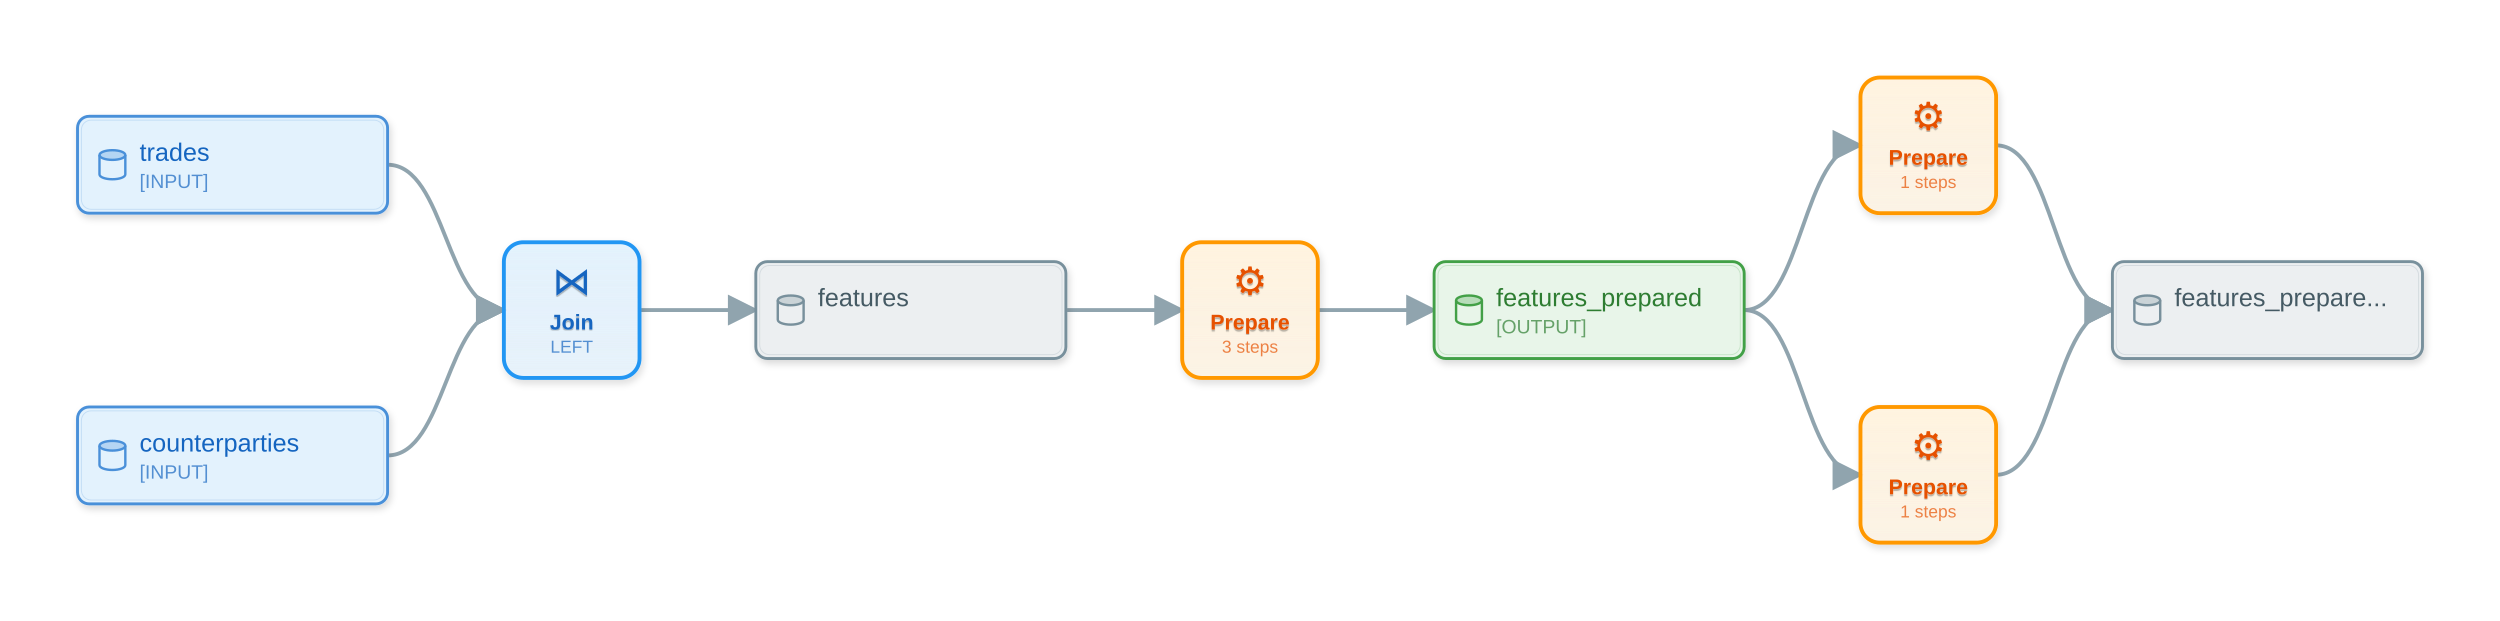
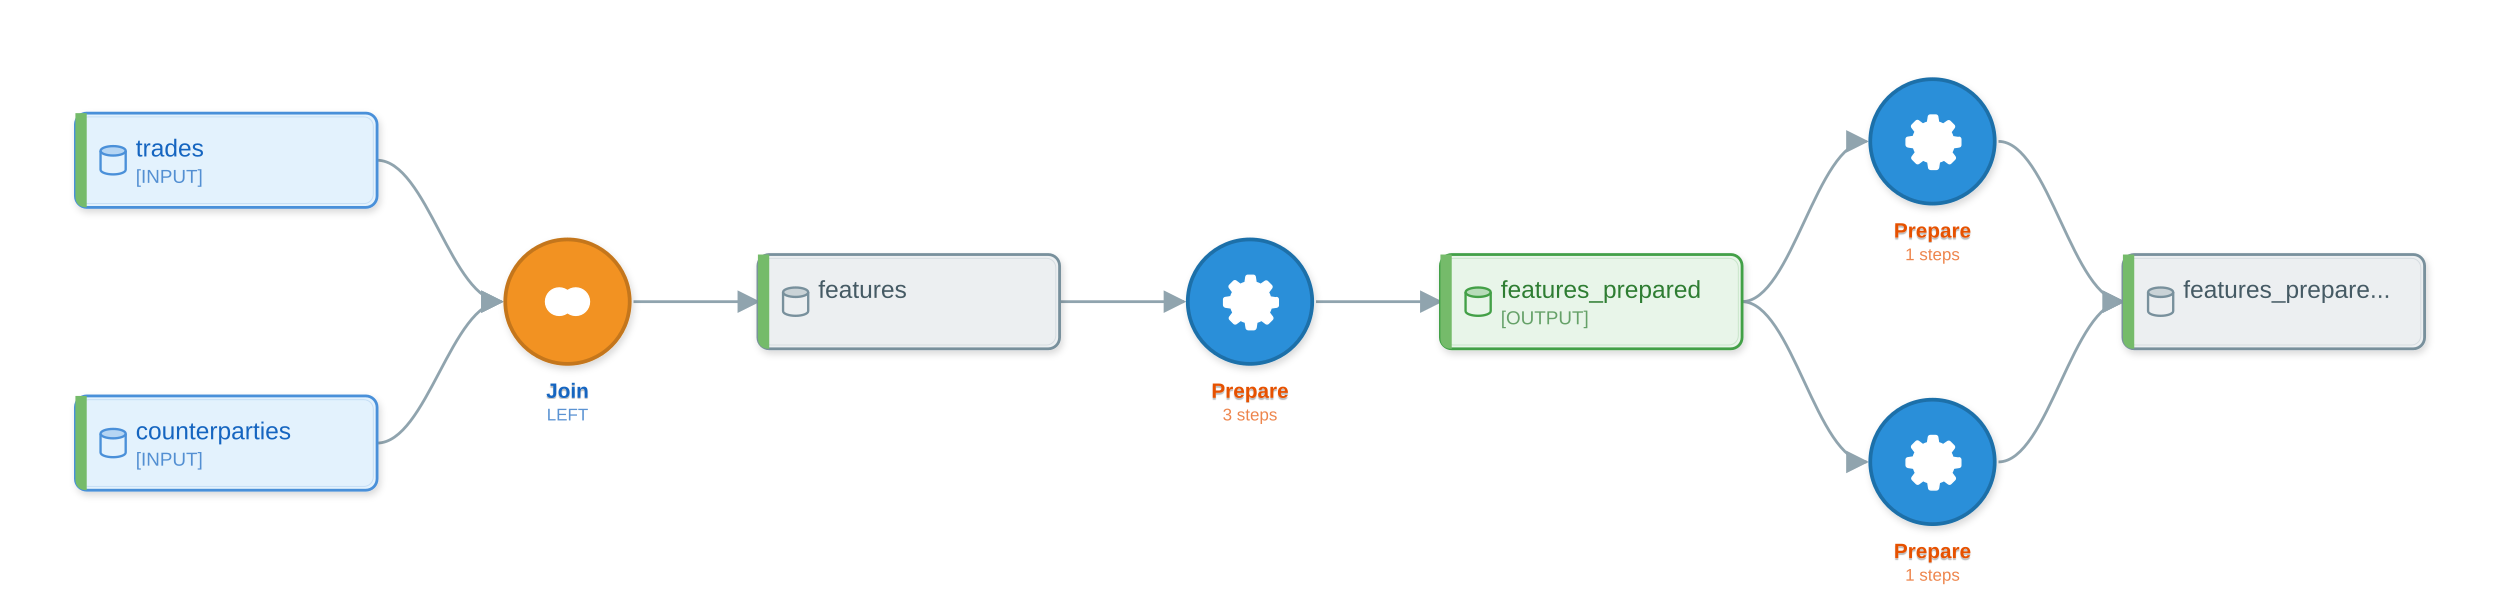
- <svg xmlns="http://www.w3.org/2000/svg" viewBox="0 0 1290 320" width="1290" height="320" style="background-color: #FAFAFA">
+ <svg xmlns="http://www.w3.org/2000/svg" viewBox="0 0 1326 320" width="1326" height="320" style="background-color: #FAFAFA">
  <defs>
    <filter id="shadow" x="-20%" y="-20%" width="140%" height="140%">
      <feDropShadow dx="1" dy="2" stdDeviation="2" flood-opacity="0.15" />
    </filter>
    <filter id="text-shadow" x="-5%" y="-5%" width="110%" height="110%">
      <feDropShadow dx="0" dy="1" stdDeviation="0.5" flood-opacity="0.3" />
    </filter>
    <marker id="arrow" viewBox="0 0 10 10" refX="9" refY="5" markerWidth="8" markerHeight="8" orient="auto-start-reverse">
      <path d="M 0 0 L 10 5 L 0 10 z" fill="#90A4AE" />
    </marker>
    <symbol id="dataset-icon" viewBox="0 0 24 24">
      <ellipse cx="12" cy="6" rx="8" ry="3" fill="currentColor" opacity="0.3" />
      <path d="M4 6v12c0 1.66 3.58 3 8 3s8-1.34 8-3V6" fill="none" stroke="currentColor" stroke-width="1.5" />
      <ellipse cx="12" cy="6" rx="8" ry="3" fill="none" stroke="currentColor" stroke-width="1.5" />
    </symbol>
+     <symbol id="recipe-icon-prepare" viewBox="0 0 24 24">
+       <path d="M12 8a4 4 0 1 0 0 8 4 4 0 0 0 0-8zm9.4 2.6-2-.3a7.5 7.5 0 0 0-.7-1.7l1.2-1.6a.7.7 0 0 0-.1-.9l-1.4-1.4a.7.7 0 0 0-.9-.1L15.9 5.7a7.5 7.5 0 0 0-1.7-.7l-.3-2A.7.7 0 0 0 13.2 2.4h-2A.7.7 0 0 0 10.5 3l-.3 2a7.5 7.5 0 0 0-1.7.7L6.9 4.5a.7.7 0 0 0-.9.1L4.6 6a.7.7 0 0 0-.1.9l1.2 1.6a7.5 7.5 0 0 0-.7 1.7l-2 .3a.7.7 0 0 0-.6.7v2c0 .4.3.7.7.8l2 .3c.2.6.4 1.1.7 1.7l-1.2 1.6a.7.7 0 0 0 .1.9l1.4 1.4a.7.7 0 0 0 .9.1l1.6-1.2c.5.3 1.1.5 1.7.7l.3 2c0 .4.4.7.8.7h2c.4 0 .7-.3.8-.7l.3-2c.6-.2 1.2-.4 1.7-.7l1.6 1.2a.7.7 0 0 0 .9-.1l1.4-1.4a.7.7 0 0 0 .1-.9l-1.2-1.6c.3-.5.5-1.1.7-1.7l2-.3a.7.7 0 0 0 .6-.8v-2a.7.7 0 0 0-.6-.7z" fill="currentColor" stroke="currentColor" stroke-width="0.5" stroke-linejoin="round" stroke-linecap="round" />
+     </symbol>
+     <symbol id="recipe-icon-join" viewBox="0 0 24 24">
+       <path d="M9 7a5 5 0 1 0 0 10A5 5 0 0 0 9 7zm6 0a5 5 0 1 0 0 10A5 5 0 0 0 15 7zM12 8.5a5 5 0 0 1 0 7 5 5 0 0 1 0-7z" fill="currentColor" stroke="currentColor" stroke-width="0.5" stroke-linejoin="round" stroke-linecap="round" />
+     </symbol>
+     <symbol id="recipe-icon-fuzzyjoin" viewBox="0 0 24 24">
+       <path d="M9 7a5 5 0 1 0 0 10A5 5 0 0 0 9 7zm6 0a5 5 0 1 0 0 10A5 5 0 0 0 15 7zM3 21q1.5-1 3 0t3 0 3 0 3 0 3 0" fill="currentColor" stroke="currentColor" stroke-width="0.5" stroke-linejoin="round" stroke-linecap="round" />
+     </symbol>
+     <symbol id="recipe-icon-fuzzy_join" viewBox="0 0 24 24">
+       <path d="M9 7a5 5 0 1 0 0 10A5 5 0 0 0 9 7zm6 0a5 5 0 1 0 0 10A5 5 0 0 0 15 7zM3 21q1.5-1 3 0t3 0 3 0 3 0 3 0" fill="currentColor" stroke="currentColor" stroke-width="0.5" stroke-linejoin="round" stroke-linecap="round" />
+     </symbol>
+     <symbol id="recipe-icon-geojoin" viewBox="0 0 24 24">
+       <path d="M12 2a7 7 0 0 0-7 7c0 5.2 7 13 7 13s7-7.8 7-13a7 7 0 0 0-7-7zM12 11.5a2.5 2.5 0 1 1 0-5 2.5 2.5 0 0 1 0 5z" fill="currentColor" stroke="currentColor" stroke-width="0.5" stroke-linejoin="round" stroke-linecap="round" />
+     </symbol>
+     <symbol id="recipe-icon-geo_join" viewBox="0 0 24 24">
+       <path d="M12 2a7 7 0 0 0-7 7c0 5.2 7 13 7 13s7-7.8 7-13a7 7 0 0 0-7-7zM12 11.5a2.5 2.5 0 1 1 0-5 2.5 2.5 0 0 1 0 5z" fill="currentColor" stroke="currentColor" stroke-width="0.5" stroke-linejoin="round" stroke-linecap="round" />
+     </symbol>
+     <symbol id="recipe-icon-grouping" viewBox="0 0 24 24">
+       <path d="M5 4h14v3l-7 5 7 5v3H5l5-8z" fill="currentColor" stroke="currentColor" stroke-width="0.5" stroke-linejoin="round" stroke-linecap="round" />
+     </symbol>
+     <symbol id="recipe-icon-window" viewBox="0 0 24 24">
+       <path d="M4 4h16v16H4zM4 9h16M9 9v11" fill="currentColor" stroke="currentColor" stroke-width="0.5" stroke-linejoin="round" stroke-linecap="round" />
+     </symbol>
+     <symbol id="recipe-icon-sort" viewBox="0 0 24 24">
+       <path d="M7 4l-4 5h3v6h2V9h3zM17 20l4-5h-3V9h-2v6h-3z" fill="currentColor" stroke="currentColor" stroke-width="0.5" stroke-linejoin="round" stroke-linecap="round" />
+     </symbol>
+     <symbol id="recipe-icon-distinct" viewBox="0 0 24 24">
+       <path d="M12 2l2.6 6.3 6.8.5-5.2 4.5 1.6 6.7L12 16.6 6.2 20l1.6-6.7L2.6 8.8l6.8-.5z" fill="currentColor" stroke="currentColor" stroke-width="0.5" stroke-linejoin="round" stroke-linecap="round" />
+     </symbol>
+     <symbol id="recipe-icon-top_n" viewBox="0 0 24 24">
+       <path d="M4 20h4v-7H4zm6 0h4V6h-4zm6 0h4v-10h-4z" fill="currentColor" stroke="currentColor" stroke-width="0.5" stroke-linejoin="round" stroke-linecap="round" />
+     </symbol>
+     <symbol id="recipe-icon-topn" viewBox="0 0 24 24">
+       <path d="M4 20h4v-7H4zm6 0h4V6h-4zm6 0h4v-10h-4z" fill="currentColor" stroke="currentColor" stroke-width="0.5" stroke-linejoin="round" stroke-linecap="round" />
+     </symbol>
+     <symbol id="recipe-icon-sample" viewBox="0 0 24 24">
+       <path d="M19 5L5 19M7 5a2 2 0 1 0 0 4 2 2 0 0 0 0-4zm10 10a2 2 0 1 0 0 4 2 2 0 0 0 0-4z" fill="currentColor" stroke="currentColor" stroke-width="0.5" stroke-linejoin="round" stroke-linecap="round" />
+     </symbol>
+     <symbol id="recipe-icon-sampling" viewBox="0 0 24 24">
+       <path d="M19 5L5 19M7 5a2 2 0 1 0 0 4 2 2 0 0 0 0-4zm10 10a2 2 0 1 0 0 4 2 2 0 0 0 0-4z" fill="currentColor" stroke="currentColor" stroke-width="0.5" stroke-linejoin="round" stroke-linecap="round" />
+     </symbol>
+     <symbol id="recipe-icon-stack" viewBox="0 0 24 24">
+       <path d="M12 3l9 4-9 4-9-4zM3 12l9 4 9-4M3 17l9 4 9-4" fill="currentColor" stroke="currentColor" stroke-width="0.5" stroke-linejoin="round" stroke-linecap="round" />
+     </symbol>
+     <symbol id="recipe-icon-split" viewBox="0 0 24 24">
+       <path d="M4 12h6m0 0l-3-3m3 3l-3 3M14 12h6M14 6h6m-6 12h6M14 6l-2 6 2 6" fill="currentColor" stroke="currentColor" stroke-width="0.5" stroke-linejoin="round" stroke-linecap="round" />
+     </symbol>
+     <symbol id="recipe-icon-pivot" viewBox="0 0 24 24">
+       <path d="M12 4v6m0 0L7.5 6m4.5 4l4.5-4M12 14v6m0 0l-4.5-4m4.5 4l4.5-4" fill="currentColor" stroke="currentColor" stroke-width="0.5" stroke-linejoin="round" stroke-linecap="round" />
+     </symbol>
+     <symbol id="recipe-icon-sync" viewBox="0 0 24 24">
+       <path d="M4 12a8 8 0 0 1 14-5l2-1v6h-6l2-2A6 6 0 0 0 6 12zm16 0a8 8 0 0 1-14 5l-2 1v-6h6l-2 2a6 6 0 0 0 10-2z" fill="currentColor" stroke="currentColor" stroke-width="0.5" stroke-linejoin="round" stroke-linecap="round" />
+     </symbol>
+     <symbol id="recipe-icon-python" viewBox="0 0 24 24">
+       <path d="M12 2c-3 0-5 1.5-5 4v3h5v1H5c-2.5 0-3 2-3 4s.5 4 3 4h2v-3c0-2 1-3 3-3h4c2 0 3-1 3-3V6c0-2.5-2-4-5-4zM9 5a1 1 0 1 1 0 2 1 1 0 0 1 0-2zM12 22c3 0 5-1.5 5-4v-3h-5v-1h7c2.5 0 3-2 3-4s-.5-4-3-4h-2v3c0 2-1 3-3 3h-4c-2 0-3 1-3 3v3c0 2.5 2 4 5 4zM15 19a1 1 0 1 1 0-2 1 1 0 0 1 0 2z" fill="currentColor" stroke="currentColor" stroke-width="0.5" stroke-linejoin="round" stroke-linecap="round" />
+     </symbol>
+     <symbol id="recipe-icon-r" viewBox="0 0 24 24">
+       <path d="M12 2a10 10 0 1 0 0 20 10 10 0 0 0 0-20zM8.5 6.5h4.5c2.2 0 4 1.5 4 3.5s-1.8 3.5-4 3.5l4 4H14l-3.7-4H10v4H8.5zM10 8v4h2.7c1.3 0 2.3-.9 2.3-2s-1-2-2.3-2z" fill="currentColor" stroke="currentColor" stroke-width="0.5" stroke-linejoin="round" stroke-linecap="round" />
+     </symbol>
+     <symbol id="recipe-icon-sql" viewBox="0 0 24 24">
+       <path d="M12 3c4.4 0 8 1.3 8 3v12c0 1.7-3.6 3-8 3s-8-1.3-8-3V6c0-1.7 3.6-3 8-3zM4 6c0 1.7 3.6 3 8 3s8-1.3 8-3M4 12c0 1.7 3.6 3 8 3s8-1.3 8-3" fill="currentColor" stroke="currentColor" stroke-width="0.5" stroke-linejoin="round" stroke-linecap="round" />
+     </symbol>
+     <symbol id="recipe-icon-sql_script" viewBox="0 0 24 24">
+       <path d="M12 3c4.4 0 8 1.3 8 3v12c0 1.7-3.6 3-8 3s-8-1.3-8-3V6c0-1.7 3.6-3 8-3zM4 6c0 1.7 3.6 3 8 3s8-1.3 8-3M4 12c0 1.7 3.6 3 8 3s8-1.3 8-3" fill="currentColor" stroke="currentColor" stroke-width="0.5" stroke-linejoin="round" stroke-linecap="round" />
+     </symbol>
+     <symbol id="recipe-icon-hive" viewBox="0 0 24 24">
+       <path d="M12 2l8 5v10l-8 5-8-5V7zM12 7l-4 2.5v5L12 17l4-2.5v-5z" fill="currentColor" stroke="currentColor" stroke-width="0.5" stroke-linejoin="round" stroke-linecap="round" />
+     </symbol>
+     <symbol id="recipe-icon-impala" viewBox="0 0 24 24">
+       <path d="M12 2l9 10-9 10L3 12z" fill="currentColor" stroke="currentColor" stroke-width="0.5" stroke-linejoin="round" stroke-linecap="round" />
+     </symbol>
+     <symbol id="recipe-icon-pyspark" viewBox="0 0 24 24">
+       <path d="M14 2L4 14h7l-2 8 11-14h-7z" fill="currentColor" stroke="currentColor" stroke-width="0.5" stroke-linejoin="round" stroke-linecap="round" />
+     </symbol>
+     <symbol id="recipe-icon-sparksql" viewBox="0 0 24 24">
+       <path d="M14 2L4 14h7l-2 8 11-14h-7z" fill="currentColor" stroke="currentColor" stroke-width="0.5" stroke-linejoin="round" stroke-linecap="round" />
+     </symbol>
+     <symbol id="recipe-icon-spark_sql_query" viewBox="0 0 24 24">
+       <path d="M14 2L4 14h7l-2 8 11-14h-7z" fill="currentColor" stroke="currentColor" stroke-width="0.5" stroke-linejoin="round" stroke-linecap="round" />
+     </symbol>
+     <symbol id="recipe-icon-spark_scala" viewBox="0 0 24 24">
+       <path d="M14 2L4 14h7l-2 8 11-14h-7z" fill="currentColor" stroke="currentColor" stroke-width="0.5" stroke-linejoin="round" stroke-linecap="round" />
+     </symbol>
+     <symbol id="recipe-icon-sparkr" viewBox="0 0 24 24">
+       <path d="M14 2L4 14h7l-2 8 11-14h-7z" fill="currentColor" stroke="currentColor" stroke-width="0.5" stroke-linejoin="round" stroke-linecap="round" />
+     </symbol>
+     <symbol id="recipe-icon-shell" viewBox="0 0 24 24">
+       <path d="M3 4h18v16H3zM6 9l3 3-3 3M11 16h6" fill="currentColor" stroke="currentColor" stroke-width="0.5" stroke-linejoin="round" stroke-linecap="round" />
+     </symbol>
+     <symbol id="recipe-icon-generate_statistics" viewBox="0 0 24 24">
+       <path d="M4 20h16M6 18V8m4 10v-7m4 7V4m4 14v-9" fill="currentColor" stroke="currentColor" stroke-width="0.5" stroke-linejoin="round" stroke-linecap="round" />
+     </symbol>
+     <symbol id="recipe-icon-generate_features" viewBox="0 0 24 24">
+       <path d="M12 3l1.6 5.4L19 10l-5.4 1.6L12 17l-1.6-5.4L5 10l5.4-1.6zM19 16l.7 2.3L22 19l-2.3.7L19 22l-.7-2.3L16 19l2.3-.7z" fill="currentColor" stroke="currentColor" stroke-width="0.5" stroke-linejoin="round" stroke-linecap="round" />
+     </symbol>
+     <symbol id="recipe-icon-prediction_scoring" viewBox="0 0 24 24">
+       <path d="M12 2a10 10 0 1 0 0 20 10 10 0 0 0 0-20zm0 4a6 6 0 1 1 0 12 6 6 0 0 1 0-12zm0 4a2 2 0 1 1 0 4 2 2 0 0 1 0-4z" fill="currentColor" stroke="currentColor" stroke-width="0.5" stroke-linejoin="round" stroke-linecap="round" />
+     </symbol>
+     <symbol id="recipe-icon-clustering_scoring" viewBox="0 0 24 24">
+       <path d="M7 5a2.5 2.5 0 1 0 0 5 2.5 2.5 0 0 0 0-5zM17 5a2.5 2.5 0 1 0 0 5 2.5 2.5 0 0 0 0-5zM12 14a2.5 2.5 0 1 0 0 5 2.5 2.5 0 0 0 0-5z" fill="currentColor" stroke="currentColor" stroke-width="0.5" stroke-linejoin="round" stroke-linecap="round" />
+     </symbol>
+     <symbol id="recipe-icon-evaluation" viewBox="0 0 24 24">
+       <path d="M5 12l4 4 10-10" fill="currentColor" stroke="currentColor" stroke-width="0.5" stroke-linejoin="round" stroke-linecap="round" />
+     </symbol>
+     <symbol id="recipe-icon-standalone_evaluation" viewBox="0 0 24 24">
+       <path d="M5 12l4 4 10-10" fill="currentColor" stroke="currentColor" stroke-width="0.5" stroke-linejoin="round" stroke-linecap="round" />
+     </symbol>
+     <symbol id="recipe-icon-download" viewBox="0 0 24 24">
+       <path d="M12 3v10m0 0l-4-4m4 4l4-4M5 18h14" fill="currentColor" stroke="currentColor" stroke-width="0.5" stroke-linejoin="round" stroke-linecap="round" />
+     </symbol>
+     <symbol id="recipe-icon-push_to_editable" viewBox="0 0 24 24">
+       <path d="M3 17l11-11 4 4-11 11H3zM14 4l4 4" fill="currentColor" stroke="currentColor" stroke-width="0.5" stroke-linejoin="round" stroke-linecap="round" />
+     </symbol>
+     <symbol id="recipe-icon-dynamic_repeat" viewBox="0 0 24 24">
+       <path d="M4 12a8 8 0 0 1 14-5l2-1v6h-6l2-2A6 6 0 0 0 6 12zm16 0a8 8 0 0 1-14 5l-2 1v-6h6l-2 2a6 6 0 0 0 10-2z" fill="currentColor" stroke="currentColor" stroke-width="0.5" stroke-linejoin="round" stroke-linecap="round" />
+     </symbol>
+     <symbol id="recipe-icon-extract_failed_rows" viewBox="0 0 24 24">
+       <path d="M12 3l11 18H1zM12 9v6m0 2v.01" fill="currentColor" stroke="currentColor" stroke-width="0.5" stroke-linejoin="round" stroke-linecap="round" />
+     </symbol>
+     <symbol id="recipe-icon-upsert" viewBox="0 0 24 24">
+       <path d="M3 8h12l-3-3m3 3l-3 3M21 16H9l3-3m-3 3l3 3" fill="currentColor" stroke="currentColor" stroke-width="0.5" stroke-linejoin="round" stroke-linecap="round" />
+     </symbol>
+     <symbol id="recipe-icon-list_folder_contents" viewBox="0 0 24 24">
+       <path d="M3 7v12h18V9H13l-2-2H3zm0-2h6l2 2h12V5H3z" fill="currentColor" stroke="currentColor" stroke-width="0.5" stroke-linejoin="round" stroke-linecap="round" />
+     </symbol>
+     <symbol id="recipe-icon-list_access" viewBox="0 0 24 24">
+       <path d="M3 7v12h18V9H13l-2-2H3zm0-2h6l2 2h12V5H3z" fill="currentColor" stroke="currentColor" stroke-width="0.5" stroke-linejoin="round" stroke-linecap="round" />
+     </symbol>
+     <symbol id="recipe-icon-ai_assistant_generate" viewBox="0 0 24 24">
+       <path d="M12 3l1.6 5.4L19 10l-5.4 1.6L12 17l-1.6-5.4L5 10l5.4-1.6z" fill="currentColor" stroke="currentColor" stroke-width="0.5" stroke-linejoin="round" stroke-linecap="round" />
+     </symbol>
+     <symbol id="recipe-icon-filter" viewBox="0 0 24 24">
+       <path d="M3 5h18l-7 8v6l-4-2v-4z" fill="currentColor" stroke="currentColor" stroke-width="0.5" stroke-linejoin="round" stroke-linecap="round" />
+     </symbol>
+     <symbol id="recipe-icon-default" viewBox="0 0 24 24">
+       <path d="M12 2a10 10 0 1 0 0 20 10 10 0 0 0 0-20z" fill="currentColor" stroke="currentColor" stroke-width="0.5" stroke-linejoin="round" stroke-linecap="round" />
+     </symbol>
    <linearGradient id="grad-prepare" x1="0" y1="0" x2="0" y2="1">
      <stop offset="0%" stop-color="#FFF3E0" stop-opacity="1" />
      <stop offset="100%" stop-color="#FFF3E0" stop-opacity="0.7" />
    </linearGradient>
    <linearGradient id="grad-join" x1="0" y1="0" x2="0" y2="1">
      <stop offset="0%" stop-color="#E3F2FD" stop-opacity="1" />
      <stop offset="100%" stop-color="#E3F2FD" stop-opacity="0.7" />
    </linearGradient>
    <linearGradient id="grad-stack" x1="0" y1="0" x2="0" y2="1">
      <stop offset="0%" stop-color="#F3E5F5" stop-opacity="1" />
      <stop offset="100%" stop-color="#F3E5F5" stop-opacity="0.7" />
    </linearGradient>
    <linearGradient id="grad-grouping" x1="0" y1="0" x2="0" y2="1">
      <stop offset="0%" stop-color="#E8F5E9" stop-opacity="1" />
      <stop offset="100%" stop-color="#E8F5E9" stop-opacity="0.7" />
    </linearGradient>
    <linearGradient id="grad-window" x1="0" y1="0" x2="0" y2="1">
      <stop offset="0%" stop-color="#E0F7FA" stop-opacity="1" />
      <stop offset="100%" stop-color="#E0F7FA" stop-opacity="0.7" />
    </linearGradient>
    <linearGradient id="grad-split" x1="0" y1="0" x2="0" y2="1">
      <stop offset="0%" stop-color="#FCE4EC" stop-opacity="1" />
      <stop offset="100%" stop-color="#FCE4EC" stop-opacity="0.7" />
    </linearGradient>
    <linearGradient id="grad-sort" x1="0" y1="0" x2="0" y2="1">
      <stop offset="0%" stop-color="#FFFDE7" stop-opacity="1" />
      <stop offset="100%" stop-color="#FFFDE7" stop-opacity="0.7" />
    </linearGradient>
    <linearGradient id="grad-distinct" x1="0" y1="0" x2="0" y2="1">
      <stop offset="0%" stop-color="#EFEBE9" stop-opacity="1" />
      <stop offset="100%" stop-color="#EFEBE9" stop-opacity="0.7" />
    </linearGradient>
    <linearGradient id="grad-filter" x1="0" y1="0" x2="0" y2="1">
      <stop offset="0%" stop-color="#FBE9E7" stop-opacity="1" />
      <stop offset="100%" stop-color="#FBE9E7" stop-opacity="0.7" />
    </linearGradient>
    <linearGradient id="grad-python" x1="0" y1="0" x2="0" y2="1">
      <stop offset="0%" stop-color="#E8EAF6" stop-opacity="1" />
      <stop offset="100%" stop-color="#E8EAF6" stop-opacity="0.7" />
    </linearGradient>
    <linearGradient id="grad-sync" x1="0" y1="0" x2="0" y2="1">
      <stop offset="0%" stop-color="#ECEFF1" stop-opacity="1" />
      <stop offset="100%" stop-color="#ECEFF1" stop-opacity="0.7" />
    </linearGradient>
    <linearGradient id="grad-sample" x1="0" y1="0" x2="0" y2="1">
      <stop offset="0%" stop-color="#F1F8E9" stop-opacity="1" />
      <stop offset="100%" stop-color="#F1F8E9" stop-opacity="0.7" />
    </linearGradient>
    <linearGradient id="grad-pivot" x1="0" y1="0" x2="0" y2="1">
      <stop offset="0%" stop-color="#E1F5FE" stop-opacity="1" />
      <stop offset="100%" stop-color="#E1F5FE" stop-opacity="0.7" />
    </linearGradient>
    <linearGradient id="grad-top_n" x1="0" y1="0" x2="0" y2="1">
      <stop offset="0%" stop-color="#FFF8E1" stop-opacity="1" />
      <stop offset="100%" stop-color="#FFF8E1" stop-opacity="0.7" />
    </linearGradient>
    <linearGradient id="grad-default" x1="0" y1="0" x2="0" y2="1">
      <stop offset="0%" stop-color="#F5F5F5" stop-opacity="1" />
      <stop offset="100%" stop-color="#F5F5F5" stop-opacity="0.7" />
    </linearGradient>
  </defs>
-   <path d="M 200.0 85.0 C 230.0 85.0, 230.0 160.0, 260.0 160.0" fill="none" stroke="#90A4AE" stroke-width="2" marker-end="url(#arrow)" />
-   <path d="M 200.0 235.0 C 230.0 235.0, 230.0 160.0, 260.0 160.0" fill="none" stroke="#90A4AE" stroke-width="2" marker-end="url(#arrow)" />
-   <path d="M 330.0 160.0 C 360.0 160.0, 360.0 160.0, 390.0 160.0" fill="none" stroke="#90A4AE" stroke-width="2" marker-end="url(#arrow)" />
-   <path d="M 550.0 160.0 C 580.0 160.0, 580.0 160.0, 610.0 160.0" fill="none" stroke="#90A4AE" stroke-width="2" marker-end="url(#arrow)" />
-   <path d="M 680.0 160.0 C 710.0 160.0, 710.0 160.0, 740.0 160.0" fill="none" stroke="#90A4AE" stroke-width="2" marker-end="url(#arrow)" />
-   <path d="M 900.0 160.0 C 930.0 160.0, 930.0 245.0, 960.0 245.0" fill="none" stroke="#90A4AE" stroke-width="2" marker-end="url(#arrow)" />
-   <path d="M 1030.0 245.0 C 1060.0 245.0, 1060.0 160.0, 1090.0 160.0" fill="none" stroke="#90A4AE" stroke-width="2" marker-end="url(#arrow)" />
-   <path d="M 900.0 160.0 C 930.0 160.0, 930.0 75.0, 960.0 75.0" fill="none" stroke="#90A4AE" stroke-width="2" marker-end="url(#arrow)" />
-   <path d="M 1030.0 75.0 C 1060.0 75.0, 1060.0 160.0, 1090.0 160.0" fill="none" stroke="#90A4AE" stroke-width="2" marker-end="url(#arrow)" />
+   <path d="M 200.0 85.0 C 226.4 85.0, 239.6 160.0, 266.0 160.0" fill="none" stroke="#90A4AE" stroke-width="1.5" marker-end="url(#arrow)" />
+   <path d="M 200.0 235.0 C 226.4 235.0, 239.6 160.0, 266.0 160.0" fill="none" stroke="#90A4AE" stroke-width="1.5" marker-end="url(#arrow)" />
+   <path d="M 336.0 160.0 C 362.4 160.0, 375.6 160.0, 402.0 160.0" fill="none" stroke="#90A4AE" stroke-width="1.5" marker-end="url(#arrow)" />
+   <path d="M 562.0 160.0 C 588.4 160.0, 601.6 160.0, 628.0 160.0" fill="none" stroke="#90A4AE" stroke-width="1.5" marker-end="url(#arrow)" />
+   <path d="M 698.0 160.0 C 724.4 160.0, 737.6 160.0, 764.0 160.0" fill="none" stroke="#90A4AE" stroke-width="1.5" marker-end="url(#arrow)" />
+   <path d="M 924.0 160.0 C 950.4 160.0, 963.6 245.0, 990.0 245.0" fill="none" stroke="#90A4AE" stroke-width="1.5" marker-end="url(#arrow)" />
+   <path d="M 1060.0 245.0 C 1086.4 245.0, 1099.6 160.0, 1126.0 160.0" fill="none" stroke="#90A4AE" stroke-width="1.5" marker-end="url(#arrow)" />
+   <path d="M 924.0 160.0 C 950.4 160.0, 963.6 75.0, 990.0 75.0" fill="none" stroke="#90A4AE" stroke-width="1.5" marker-end="url(#arrow)" />
+   <path d="M 1060.0 75.0 C 1086.4 75.0, 1099.6 160.0, 1126.0 160.0" fill="none" stroke="#90A4AE" stroke-width="1.5" marker-end="url(#arrow)" />
  <g class="dataset input" transform="translate(40.0, 60.0)">
    <rect width="160" height="50" rx="6" ry="6" fill="#E3F2FD" stroke="#4A90D9" stroke-width="1.5" filter="url(#shadow)" />
    <rect x="2" y="2" width="156" height="46" rx="5" ry="5" fill="none" stroke="#4A90D9" stroke-width="0.5" stroke-opacity="0.2" />
-     <use href="#dataset-icon" x="8" y="15.0" width="20" height="20" style="color: #4A90D9" />
+     <path d="M6 0 L 0 0 Q 0 0 0 6 L 0 44 Q 0 50 6 50 L 6 50 Z" fill="#75bb6a" />
+     <use href="#dataset-icon" x="10" y="15.0" width="20" height="20" style="color: #4A90D9" />
    <text x="32" y="23.0" font-family="Arial, Helvetica, sans-serif" font-size="13" font-weight="500" fill="#1565C0">trades</text>
    <text x="32" y="37.0" font-family="Arial, Helvetica, sans-serif" font-size="10" fill="#1565C0" opacity="0.7">[INPUT]</text>
  </g>
  <g class="dataset input" transform="translate(40.0, 210.0)">
    <rect width="160" height="50" rx="6" ry="6" fill="#E3F2FD" stroke="#4A90D9" stroke-width="1.5" filter="url(#shadow)" />
    <rect x="2" y="2" width="156" height="46" rx="5" ry="5" fill="none" stroke="#4A90D9" stroke-width="0.5" stroke-opacity="0.2" />
-     <use href="#dataset-icon" x="8" y="15.0" width="20" height="20" style="color: #4A90D9" />
+     <path d="M6 0 L 0 0 Q 0 0 0 6 L 0 44 Q 0 50 6 50 L 6 50 Z" fill="#75bb6a" />
+     <use href="#dataset-icon" x="10" y="15.0" width="20" height="20" style="color: #4A90D9" />
    <text x="32" y="23.0" font-family="Arial, Helvetica, sans-serif" font-size="13" font-weight="500" fill="#1565C0">counterparties</text>
    <text x="32" y="37.0" font-family="Arial, Helvetica, sans-serif" font-size="10" fill="#1565C0" opacity="0.7">[INPUT]</text>
  </g>
-   <g class="recipe join" transform="translate(260.0, 125.0)">
-     <rect width="70" height="70" rx="10" ry="10" fill="url(#grad-join)" stroke="#2196F3" stroke-width="2" filter="url(#shadow)" />
-     <text x="35.0" y="27.0" text-anchor="middle" font-family="Arial, Helvetica, sans-serif" font-size="20" fill="#1565C0" filter="url(#text-shadow)">⋈</text>
-     <text x="35.0" y="45.0" text-anchor="middle" font-family="Arial, Helvetica, sans-serif" font-size="11" font-weight="600" fill="#1565C0" filter="url(#text-shadow)">Join</text>
-     <text x="35.0" y="57.0" text-anchor="middle" font-family="Arial, Helvetica, sans-serif" font-size="9" fill="#1565C0" opacity="0.7">LEFT</text>
-   </g>
-   <g class="dataset intermediate" transform="translate(390.0, 135.0)">
+   <g class="recipe join" transform="translate(266.0, 125.0)">
+     <rect x="0" y="0" width="1" height="1" fill="url(#grad-join)" opacity="0" pointer-events="none" />
+     <circle cx="35.0" cy="35.0" r="33.0" fill="#f29222" stroke="#c4761a" stroke-width="2" filter="url(#shadow)" />
+     <use href="#recipe-icon-join" x="17.5" y="17.5" width="35" height="35" style="color: #ffffff" />
+     <text x="35.0" y="86" text-anchor="middle" font-family="Arial, Helvetica, sans-serif" font-size="11" font-weight="600" fill="#1565C0" filter="url(#text-shadow)">Join</text>
+     <text x="35.0" y="98" text-anchor="middle" font-family="Arial, Helvetica, sans-serif" font-size="9" fill="#1565C0" opacity="0.7">LEFT</text>
+   </g>
+   <g class="dataset intermediate" transform="translate(402.0, 135.0)">
    <rect width="160" height="50" rx="6" ry="6" fill="#ECEFF1" stroke="#78909C" stroke-width="1.5" filter="url(#shadow)" />
    <rect x="2" y="2" width="156" height="46" rx="5" ry="5" fill="none" stroke="#78909C" stroke-width="0.5" stroke-opacity="0.2" />
-     <use href="#dataset-icon" x="8" y="15.0" width="20" height="20" style="color: #78909C" />
+     <path d="M6 0 L 0 0 Q 0 0 0 6 L 0 44 Q 0 50 6 50 L 6 50 Z" fill="#75bb6a" />
+     <use href="#dataset-icon" x="10" y="15.0" width="20" height="20" style="color: #78909C" />
    <text x="32" y="23.0" font-family="Arial, Helvetica, sans-serif" font-size="13" font-weight="500" fill="#455A64">features</text>
    <text x="32" y="37.0" font-family="Arial, Helvetica, sans-serif" font-size="10" fill="#455A64" opacity="0.7" />
  </g>
-   <g class="recipe prepare" transform="translate(610.0, 125.0)">
-     <rect width="70" height="70" rx="10" ry="10" fill="url(#grad-prepare)" stroke="#FF9800" stroke-width="2" filter="url(#shadow)" />
-     <text x="35.0" y="27.0" text-anchor="middle" font-family="Arial, Helvetica, sans-serif" font-size="20" fill="#E65100" filter="url(#text-shadow)">⚙</text>
-     <text x="35.0" y="45.0" text-anchor="middle" font-family="Arial, Helvetica, sans-serif" font-size="11" font-weight="600" fill="#E65100" filter="url(#text-shadow)">Prepare</text>
-     <text x="35.0" y="57.0" text-anchor="middle" font-family="Arial, Helvetica, sans-serif" font-size="9" fill="#E65100" opacity="0.7">3 steps</text>
-   </g>
-   <g class="dataset output" transform="translate(740.0, 135.0)">
+   <g class="recipe prepare" transform="translate(628.0, 125.0)">
+     <rect x="0" y="0" width="1" height="1" fill="url(#grad-prepare)" opacity="0" pointer-events="none" />
+     <circle cx="35.0" cy="35.0" r="33.0" fill="#2c8fd9" stroke="#1f6fa9" stroke-width="2" filter="url(#shadow)" />
+     <use href="#recipe-icon-prepare" x="17.5" y="17.5" width="35" height="35" style="color: #ffffff" />
+     <text x="35.0" y="86" text-anchor="middle" font-family="Arial, Helvetica, sans-serif" font-size="11" font-weight="600" fill="#E65100" filter="url(#text-shadow)">Prepare</text>
+     <text x="35.0" y="98" text-anchor="middle" font-family="Arial, Helvetica, sans-serif" font-size="9" fill="#E65100" opacity="0.7">3 steps</text>
+   </g>
+   <g class="dataset output" transform="translate(764.0, 135.0)">
    <rect width="160" height="50" rx="6" ry="6" fill="#E8F5E9" stroke="#43A047" stroke-width="1.5" filter="url(#shadow)" />
    <rect x="2" y="2" width="156" height="46" rx="5" ry="5" fill="none" stroke="#43A047" stroke-width="0.5" stroke-opacity="0.2" />
-     <use href="#dataset-icon" x="8" y="15.0" width="20" height="20" style="color: #43A047" />
+     <path d="M6 0 L 0 0 Q 0 0 0 6 L 0 44 Q 0 50 6 50 L 6 50 Z" fill="#75bb6a" />
+     <use href="#dataset-icon" x="10" y="15.0" width="20" height="20" style="color: #43A047" />
    <text x="32" y="23.0" font-family="Arial, Helvetica, sans-serif" font-size="13" font-weight="500" fill="#2E7D32">features_prepared</text>
    <text x="32" y="37.0" font-family="Arial, Helvetica, sans-serif" font-size="10" fill="#2E7D32" opacity="0.7">[OUTPUT]</text>
  </g>
-   <g class="recipe prepare" transform="translate(960.0, 40.0)">
-     <rect width="70" height="70" rx="10" ry="10" fill="url(#grad-prepare)" stroke="#FF9800" stroke-width="2" filter="url(#shadow)" />
-     <text x="35.0" y="27.0" text-anchor="middle" font-family="Arial, Helvetica, sans-serif" font-size="20" fill="#E65100" filter="url(#text-shadow)">⚙</text>
-     <text x="35.0" y="45.0" text-anchor="middle" font-family="Arial, Helvetica, sans-serif" font-size="11" font-weight="600" fill="#E65100" filter="url(#text-shadow)">Prepare</text>
-     <text x="35.0" y="57.0" text-anchor="middle" font-family="Arial, Helvetica, sans-serif" font-size="9" fill="#E65100" opacity="0.7">1 steps</text>
-   </g>
-   <g class="recipe prepare" transform="translate(960.0, 210.0)">
-     <rect width="70" height="70" rx="10" ry="10" fill="url(#grad-prepare)" stroke="#FF9800" stroke-width="2" filter="url(#shadow)" />
-     <text x="35.0" y="27.0" text-anchor="middle" font-family="Arial, Helvetica, sans-serif" font-size="20" fill="#E65100" filter="url(#text-shadow)">⚙</text>
-     <text x="35.0" y="45.0" text-anchor="middle" font-family="Arial, Helvetica, sans-serif" font-size="11" font-weight="600" fill="#E65100" filter="url(#text-shadow)">Prepare</text>
-     <text x="35.0" y="57.0" text-anchor="middle" font-family="Arial, Helvetica, sans-serif" font-size="9" fill="#E65100" opacity="0.7">1 steps</text>
-   </g>
-   <g class="dataset intermediate" transform="translate(1090.0, 135.0)">
+   <g class="recipe prepare" transform="translate(990.0, 40.0)">
+     <rect x="0" y="0" width="1" height="1" fill="url(#grad-prepare)" opacity="0" pointer-events="none" />
+     <circle cx="35.0" cy="35.0" r="33.0" fill="#2c8fd9" stroke="#1f6fa9" stroke-width="2" filter="url(#shadow)" />
+     <use href="#recipe-icon-prepare" x="17.5" y="17.5" width="35" height="35" style="color: #ffffff" />
+     <text x="35.0" y="86" text-anchor="middle" font-family="Arial, Helvetica, sans-serif" font-size="11" font-weight="600" fill="#E65100" filter="url(#text-shadow)">Prepare</text>
+     <text x="35.0" y="98" text-anchor="middle" font-family="Arial, Helvetica, sans-serif" font-size="9" fill="#E65100" opacity="0.7">1 steps</text>
+   </g>
+   <g class="recipe prepare" transform="translate(990.0, 210.0)">
+     <rect x="0" y="0" width="1" height="1" fill="url(#grad-prepare)" opacity="0" pointer-events="none" />
+     <circle cx="35.0" cy="35.0" r="33.0" fill="#2c8fd9" stroke="#1f6fa9" stroke-width="2" filter="url(#shadow)" />
+     <use href="#recipe-icon-prepare" x="17.5" y="17.5" width="35" height="35" style="color: #ffffff" />
+     <text x="35.0" y="86" text-anchor="middle" font-family="Arial, Helvetica, sans-serif" font-size="11" font-weight="600" fill="#E65100" filter="url(#text-shadow)">Prepare</text>
+     <text x="35.0" y="98" text-anchor="middle" font-family="Arial, Helvetica, sans-serif" font-size="9" fill="#E65100" opacity="0.7">1 steps</text>
+   </g>
+   <g class="dataset intermediate" transform="translate(1126.0, 135.0)">
    <rect width="160" height="50" rx="6" ry="6" fill="#ECEFF1" stroke="#78909C" stroke-width="1.5" filter="url(#shadow)" />
    <rect x="2" y="2" width="156" height="46" rx="5" ry="5" fill="none" stroke="#78909C" stroke-width="0.5" stroke-opacity="0.2" />
-     <use href="#dataset-icon" x="8" y="15.0" width="20" height="20" style="color: #78909C" />
+     <path d="M6 0 L 0 0 Q 0 0 0 6 L 0 44 Q 0 50 6 50 L 6 50 Z" fill="#75bb6a" />
+     <use href="#dataset-icon" x="10" y="15.0" width="20" height="20" style="color: #78909C" />
    <text x="32" y="23.0" font-family="Arial, Helvetica, sans-serif" font-size="13" font-weight="500" fill="#455A64">features_prepare...</text>
    <text x="32" y="37.0" font-family="Arial, Helvetica, sans-serif" font-size="10" fill="#455A64" opacity="0.7" />
  </g>
</svg>
